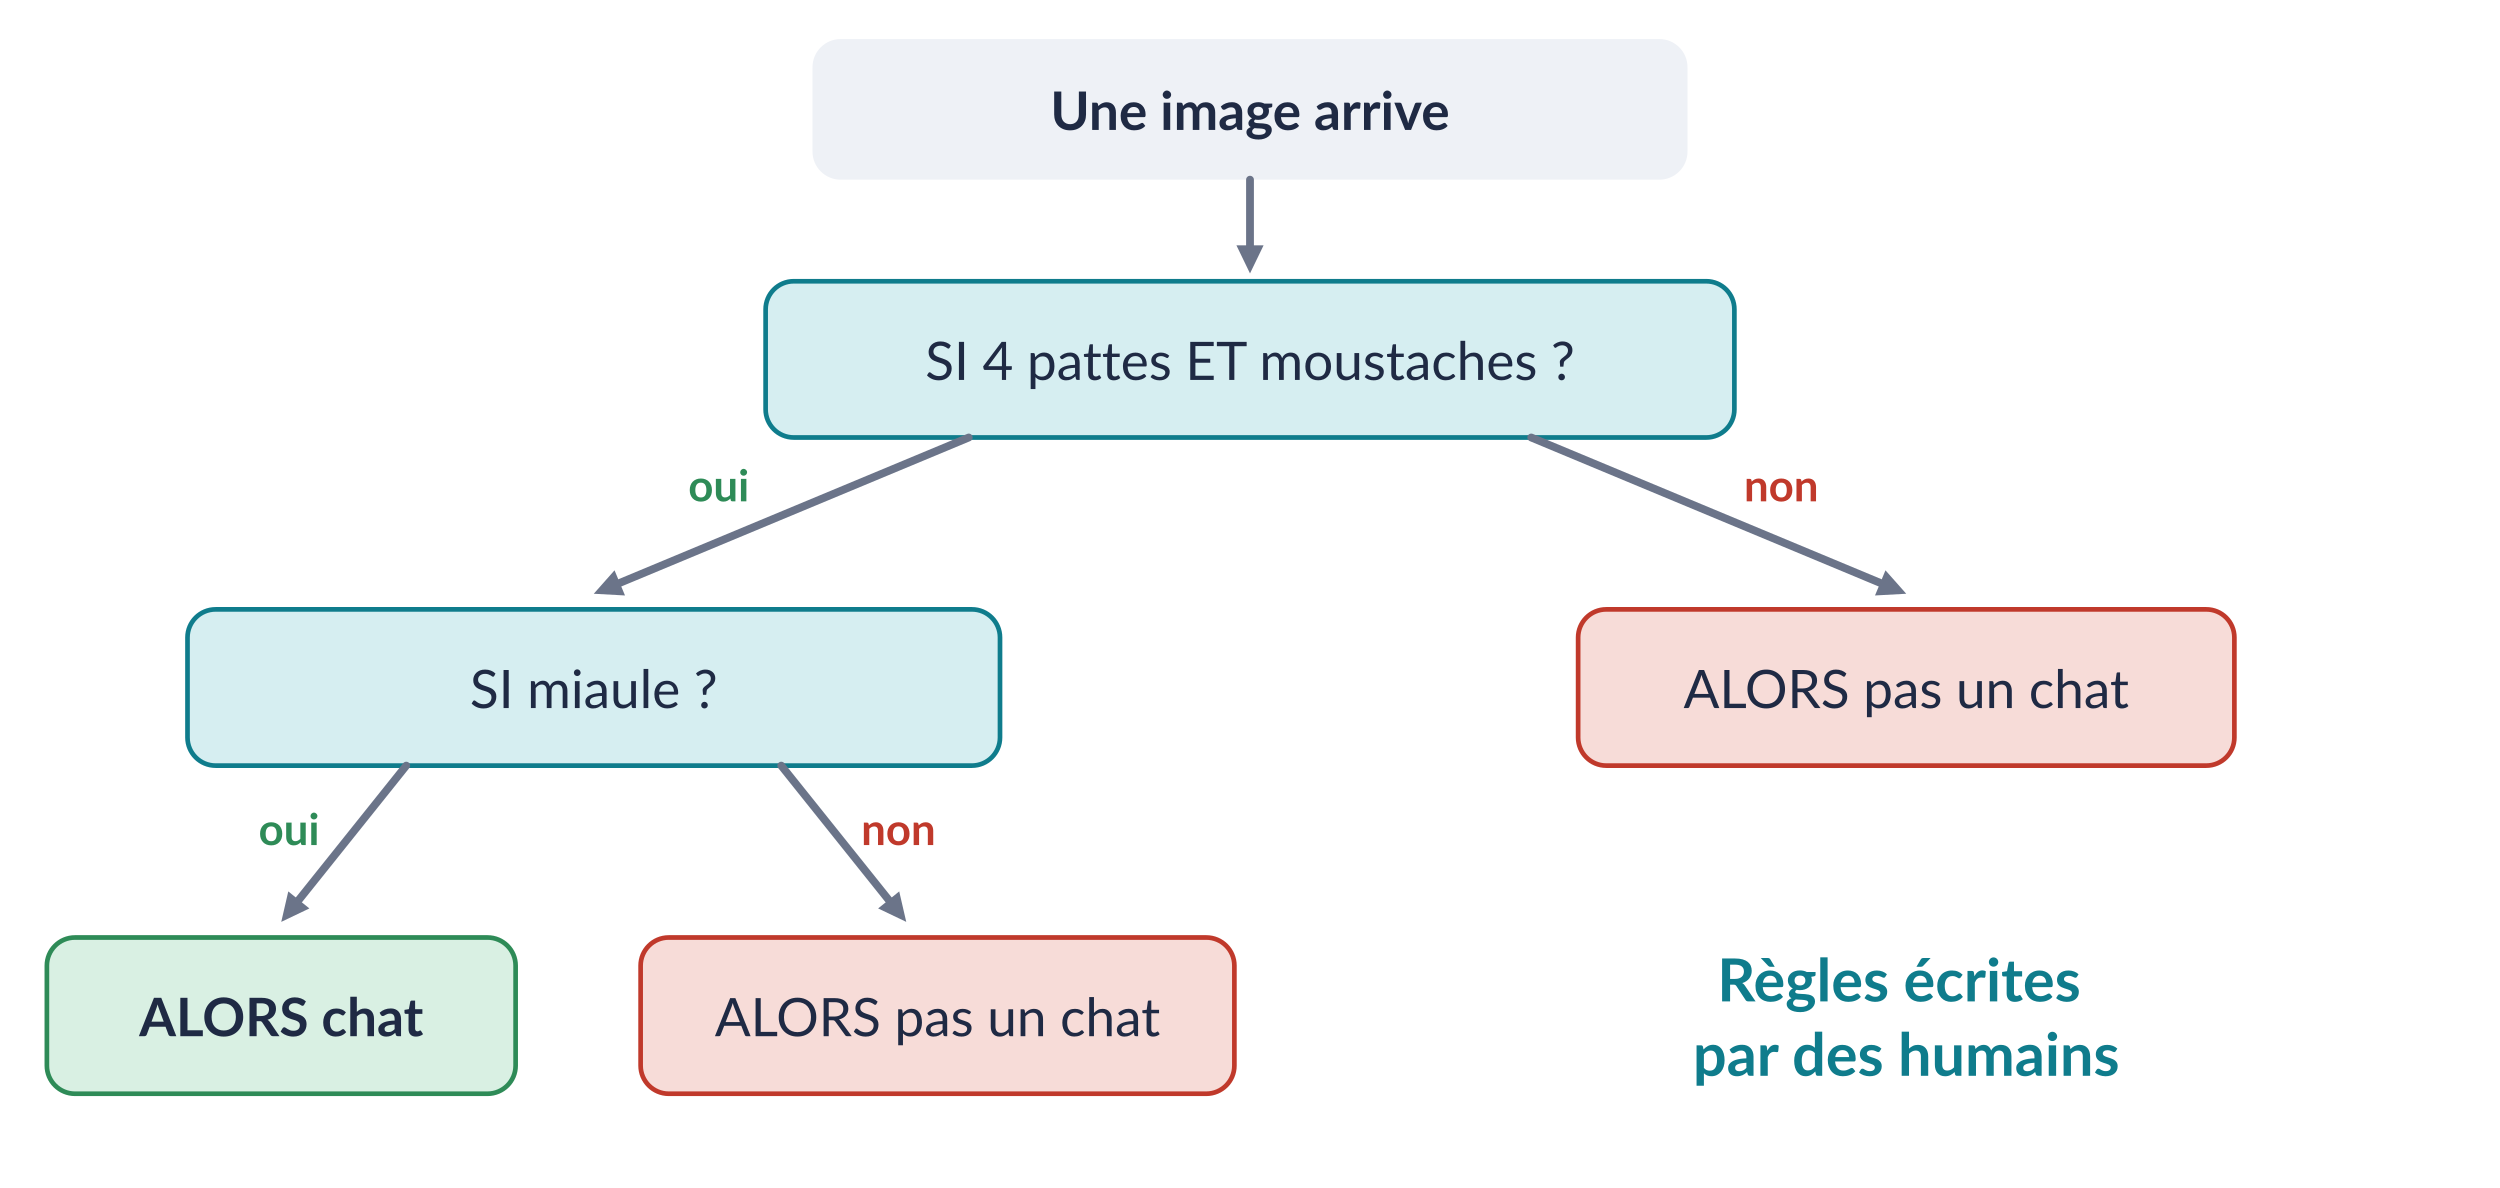
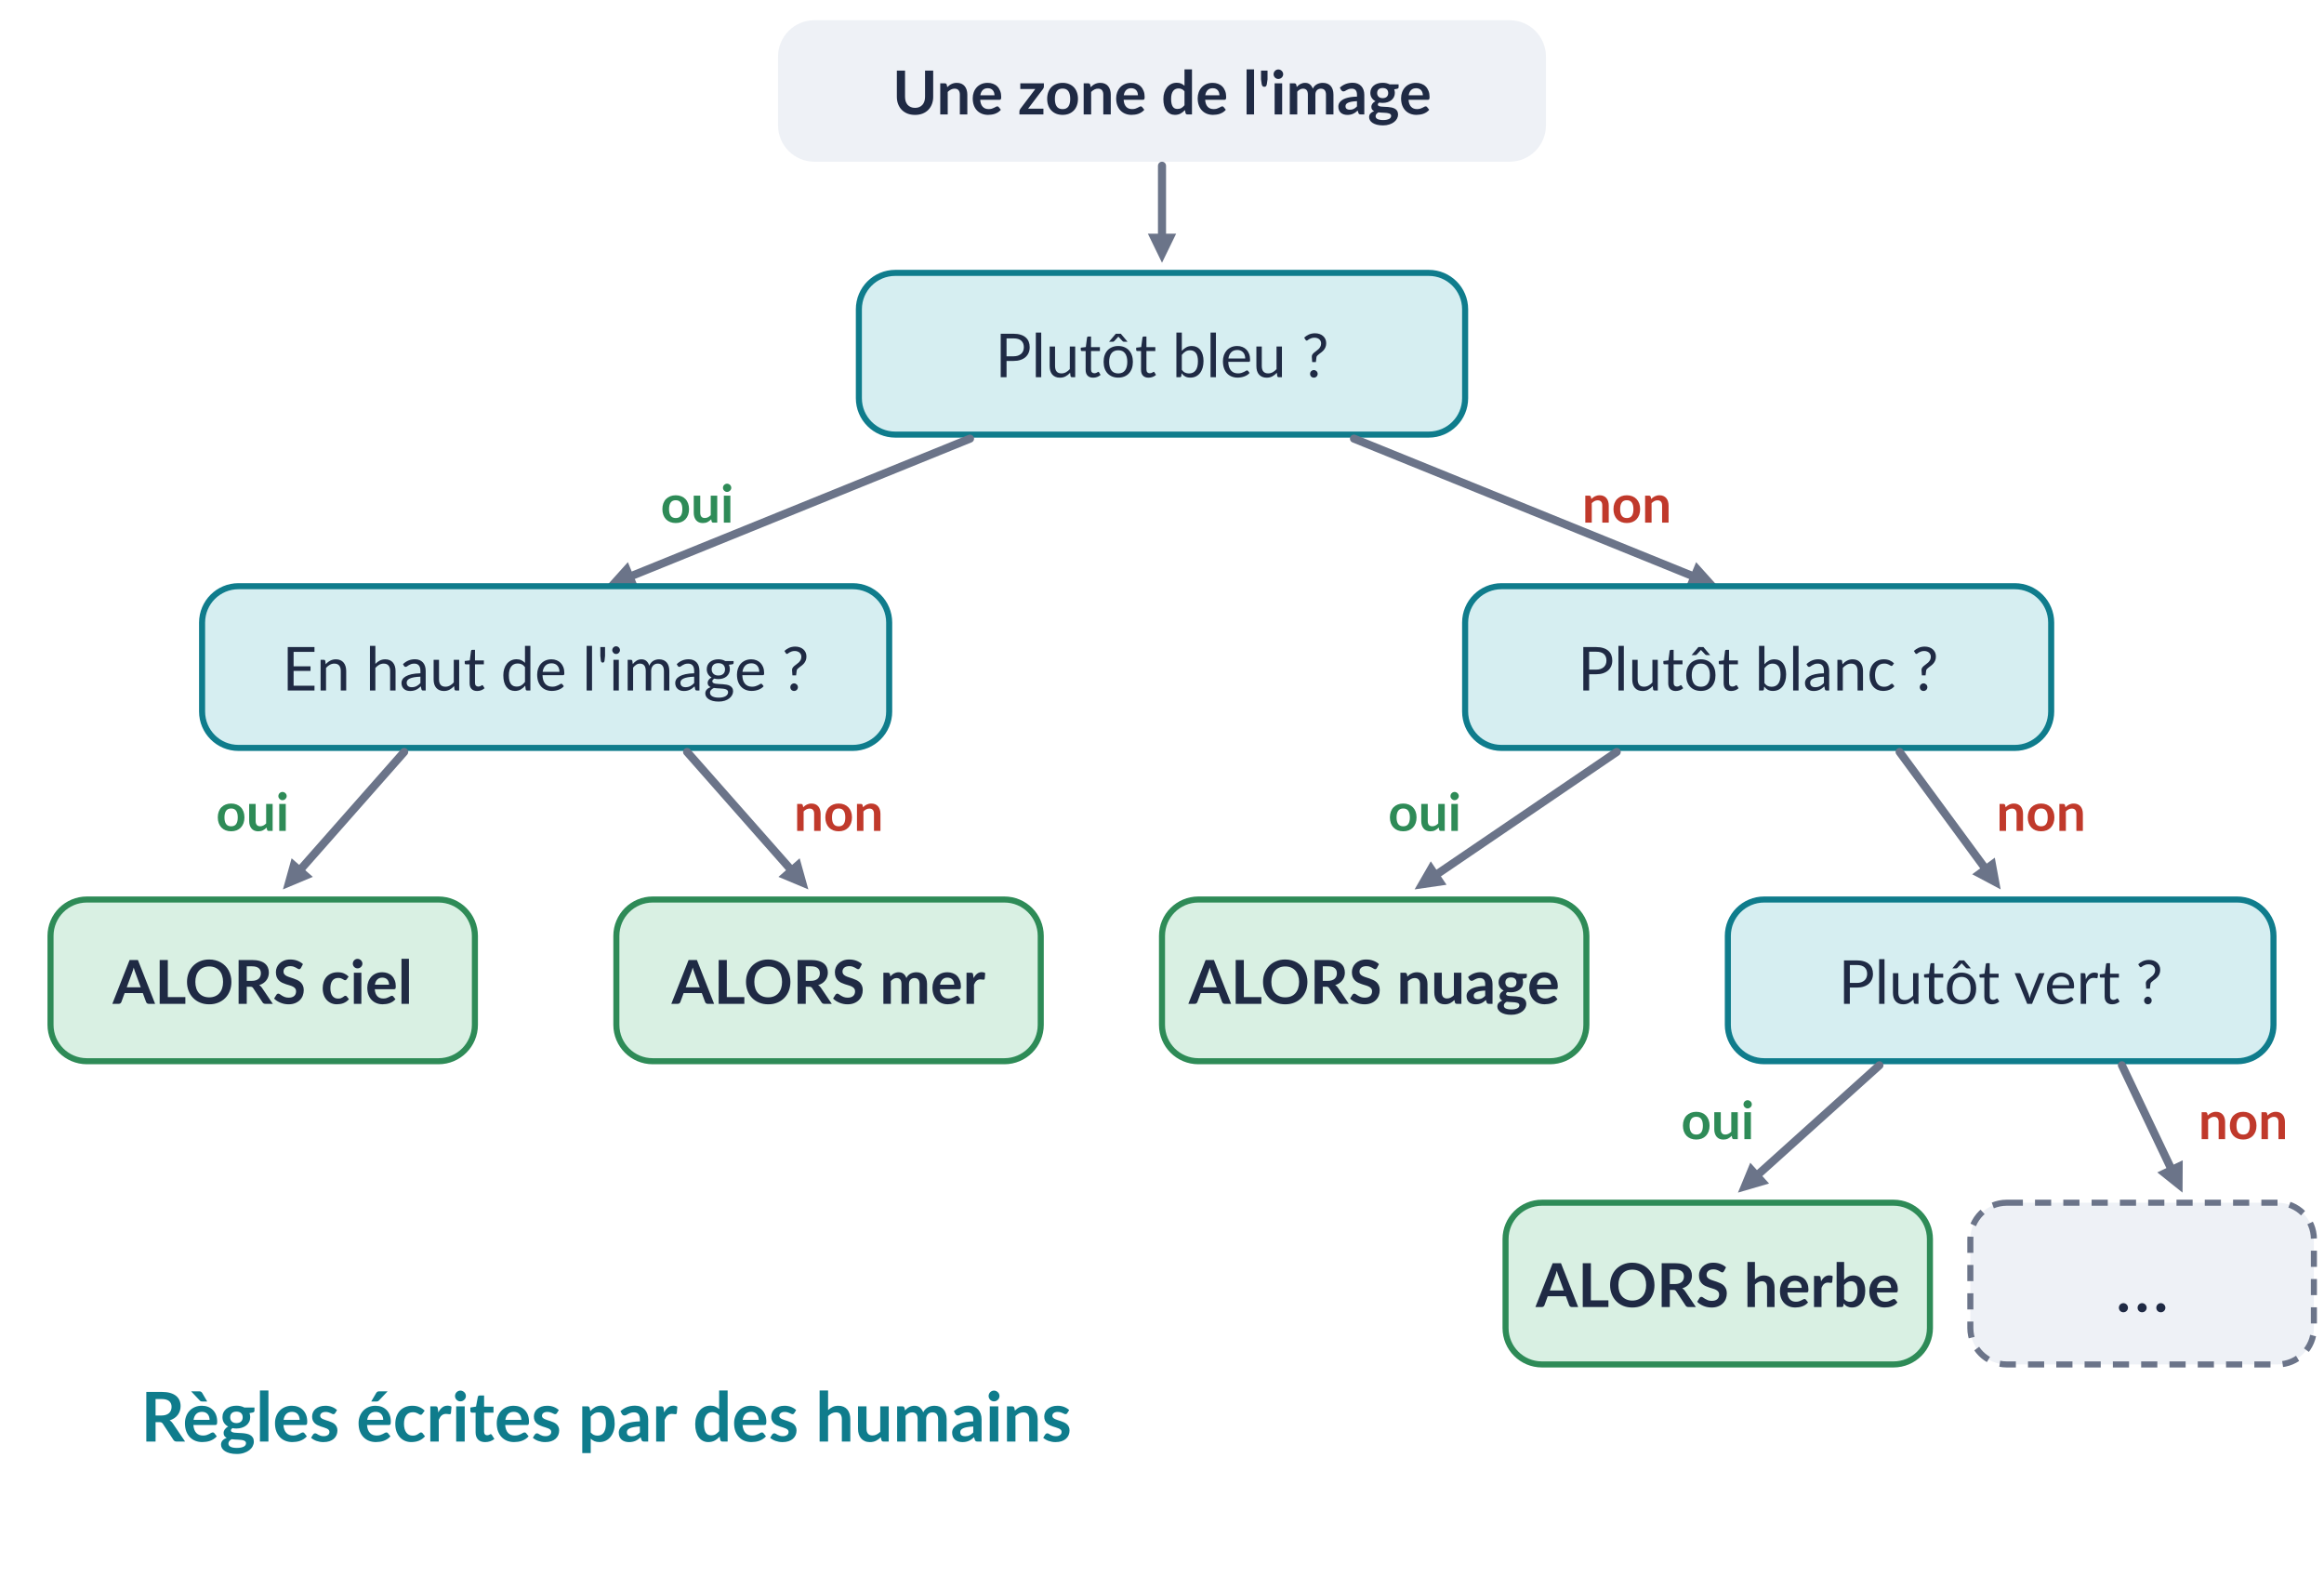
- <svg xmlns="http://www.w3.org/2000/svg" viewBox="0 0 1600 760" width="1600" height="760">
-   <rect x="520.0" y="25.0" width="560" height="90" rx="18" fill="#eef1f6" opacity="1" />
-   <text font-family="Lato, 'Noto Sans', 'Helvetica Neue', Arial, sans-serif" font-size="34" fill="#1f2a44" font-weight="bold" text-anchor="middle" dominant-baseline="central" style="">
-     <tspan x="800.0" y="70.0">Une image arrive</tspan>
+ <svg xmlns="http://www.w3.org/2000/svg" viewBox="0 0 1150 780" width="1150" height="780">
+   <rect x="385.0" y="10.0" width="380" height="70" rx="18" fill="#eef1f6" opacity="1" />
+   <text font-family="Lato, 'Noto Sans', 'Helvetica Neue', Arial, sans-serif" font-size="30" fill="#1f2a44" font-weight="bold" text-anchor="middle" dominant-baseline="central" style="">
+     <tspan x="575.0" y="45.0">Une zone de l'image</tspan>
  </text>
-   <line x1="800" y1="115" x2="800.0" y2="159.0" stroke="#6b7489" stroke-width="5" stroke-linecap="round" opacity="1" />
-   <polygon points="800,175 791.3,157.0 808.7,157.0" fill="#6b7489" opacity="1" />
-   <rect x="490.0" y="180.0" width="620" height="100" rx="18" fill="#d6eef1" stroke="#0f7c8c" stroke-width="3" opacity="1" />
-   <text font-family="Lato, 'Noto Sans', 'Helvetica Neue', Arial, sans-serif" font-size="34" fill="#1f2a44" font-weight="normal" text-anchor="middle" dominant-baseline="central" style="">
-     <tspan x="800.0" y="230.0">SI 4 pattes ET moustaches ?</tspan>
+   <line x1="575" y1="82" x2="575.0" y2="117.2" stroke="#6b7489" stroke-width="4" stroke-linecap="round" opacity="1" />
+   <polygon points="575,130 568.0,115.6 582.0,115.6" fill="#6b7489" opacity="1" />
+   <rect x="425.0" y="135.0" width="300" height="80" rx="18" fill="#d6eef1" stroke="#0f7c8c" stroke-width="3" opacity="1" />
+   <text font-family="Lato, 'Noto Sans', 'Helvetica Neue', Arial, sans-serif" font-size="30" fill="#1f2a44" font-weight="normal" text-anchor="middle" dominant-baseline="central" style="">
+     <tspan x="575.0" y="175.0">Plutôt bleu ?</tspan>
  </text>
-   <line x1="620" y1="280" x2="394.769" y2="373.846" stroke="#6b7489" stroke-width="5" stroke-linecap="round" opacity="1" />
-   <polygon points="380,380 393.3,365.0 400.0,381.1" fill="#6b7489" opacity="1" />
-   <text font-family="Lato, 'Noto Sans', 'Helvetica Neue', Arial, sans-serif" font-size="28" fill="#2e8b57" font-weight="bold" text-anchor="middle" dominant-baseline="central" style="">
-     <tspan x="460" y="310.0">oui</tspan>
+   <line x1="480" y1="217" x2="311.862" y2="285.189" stroke="#6b7489" stroke-width="4" stroke-linecap="round" opacity="1" />
+   <polygon points="300,290 310.7,278.1 316.0,291.0" fill="#6b7489" opacity="1" />
+   <text font-family="Lato, 'Noto Sans', 'Helvetica Neue', Arial, sans-serif" font-size="26" fill="#2e8b57" font-weight="bold" text-anchor="middle" dominant-baseline="central" style="">
+     <tspan x="345.0" y="248.5">oui</tspan>
  </text>
-   <line x1="980" y1="280" x2="1205.231" y2="373.846" stroke="#6b7489" stroke-width="5" stroke-linecap="round" opacity="1" />
-   <polygon points="1220,380 1200.0,381.1 1206.7,365.0" fill="#6b7489" opacity="1" />
-   <text font-family="Lato, 'Noto Sans', 'Helvetica Neue', Arial, sans-serif" font-size="28" fill="#c0392b" font-weight="bold" text-anchor="middle" dominant-baseline="central" style="">
-     <tspan x="1140" y="310.0">non</tspan>
+   <line x1="670" y1="217" x2="838.138" y2="285.189" stroke="#6b7489" stroke-width="4" stroke-linecap="round" opacity="1" />
+   <polygon points="850,290 834.0,291.0 839.3,278.1" fill="#6b7489" opacity="1" />
+   <text font-family="Lato, 'Noto Sans', 'Helvetica Neue', Arial, sans-serif" font-size="26" fill="#c0392b" font-weight="bold" text-anchor="middle" dominant-baseline="central" style="">
+     <tspan x="805.0" y="248.5">non</tspan>
  </text>
-   <rect x="120.0" y="390.0" width="520" height="100" rx="18" fill="#d6eef1" stroke="#0f7c8c" stroke-width="3" opacity="1" />
-   <text font-family="Lato, 'Noto Sans', 'Helvetica Neue', Arial, sans-serif" font-size="34" fill="#1f2a44" font-weight="normal" text-anchor="middle" dominant-baseline="central" style="">
-     <tspan x="380.0" y="440.0">SI miaule ?</tspan>
+   <rect x="100.0" y="290.0" width="340" height="80" rx="18" fill="#d6eef1" stroke="#0f7c8c" stroke-width="3" opacity="1" />
+   <text font-family="Lato, 'Noto Sans', 'Helvetica Neue', Arial, sans-serif" font-size="30" fill="#1f2a44" font-weight="normal" text-anchor="middle" dominant-baseline="central" style="">
+     <tspan x="270.0" y="330.0">En haut de l'image ?</tspan>
  </text>
-   <rect x="1010.0" y="390.0" width="420" height="100" rx="18" fill="#f7dcd8" stroke="#c0392b" stroke-width="3" opacity="1" />
-   <text font-family="Lato, 'Noto Sans', 'Helvetica Neue', Arial, sans-serif" font-size="34" fill="#1f2a44" font-weight="normal" text-anchor="middle" dominant-baseline="central" style="">
-     <tspan x="1220.0" y="440.0">ALORS pas un chat</tspan>
+   <rect x="725.0" y="290.0" width="290" height="80" rx="18" fill="#d6eef1" stroke="#0f7c8c" stroke-width="3" opacity="1" />
+   <text font-family="Lato, 'Noto Sans', 'Helvetica Neue', Arial, sans-serif" font-size="30" fill="#1f2a44" font-weight="normal" text-anchor="middle" dominant-baseline="central" style="">
+     <tspan x="870.0" y="330.0">Plutôt blanc ?</tspan>
  </text>
-   <line x1="260" y1="490" x2="189.995" y2="577.506" stroke="#6b7489" stroke-width="5" stroke-linecap="round" opacity="1" />
-   <polygon points="180,590 184.5,570.5 198.0,581.4" fill="#6b7489" opacity="1" />
-   <text font-family="Lato, 'Noto Sans', 'Helvetica Neue', Arial, sans-serif" font-size="28" fill="#2e8b57" font-weight="bold" text-anchor="middle" dominant-baseline="central" style="">
-     <tspan x="185" y="530.0">oui</tspan>
+   <line x1="200" y1="372" x2="148.469" y2="430.402" stroke="#6b7489" stroke-width="4" stroke-linecap="round" opacity="1" />
+   <polygon points="140,440 144.3,424.6 154.8,433.8" fill="#6b7489" opacity="1" />
+   <text font-family="Lato, 'Noto Sans', 'Helvetica Neue', Arial, sans-serif" font-size="26" fill="#2e8b57" font-weight="bold" text-anchor="middle" dominant-baseline="central" style="">
+     <tspan x="125.0" y="401.0">oui</tspan>
  </text>
-   <line x1="500" y1="490" x2="570.005" y2="577.506" stroke="#6b7489" stroke-width="5" stroke-linecap="round" opacity="1" />
-   <polygon points="580,590 562.0,581.4 575.5,570.5" fill="#6b7489" opacity="1" />
-   <text font-family="Lato, 'Noto Sans', 'Helvetica Neue', Arial, sans-serif" font-size="28" fill="#c0392b" font-weight="bold" text-anchor="middle" dominant-baseline="central" style="">
-     <tspan x="575" y="530.0">non</tspan>
+   <line x1="340" y1="372" x2="391.531" y2="430.402" stroke="#6b7489" stroke-width="4" stroke-linecap="round" opacity="1" />
+   <polygon points="400,440 385.2,433.8 395.7,424.6" fill="#6b7489" opacity="1" />
+   <text font-family="Lato, 'Noto Sans', 'Helvetica Neue', Arial, sans-serif" font-size="26" fill="#c0392b" font-weight="bold" text-anchor="middle" dominant-baseline="central" style="">
+     <tspan x="415.0" y="401.0">non</tspan>
  </text>
-   <rect x="30.0" y="600.0" width="300" height="100" rx="18" fill="#d9f0e3" stroke="#2e8b57" stroke-width="3" opacity="1" />
-   <text font-family="Lato, 'Noto Sans', 'Helvetica Neue', Arial, sans-serif" font-size="34" fill="#1f2a44" font-weight="bold" text-anchor="middle" dominant-baseline="central" style="">
-     <tspan x="180.0" y="650.0">ALORS chat</tspan>
+   <rect x="25.0" y="445.0" width="210" height="80" rx="18" fill="#d9f0e3" stroke="#2e8b57" stroke-width="3" opacity="1" />
+   <text font-family="Lato, 'Noto Sans', 'Helvetica Neue', Arial, sans-serif" font-size="30" fill="#1f2a44" font-weight="bold" text-anchor="middle" dominant-baseline="central" style="">
+     <tspan x="130.0" y="485.0">ALORS ciel</tspan>
  </text>
-   <rect x="410.0" y="600.0" width="380" height="100" rx="18" fill="#f7dcd8" stroke="#c0392b" stroke-width="3" opacity="1" />
-   <text font-family="Lato, 'Noto Sans', 'Helvetica Neue', Arial, sans-serif" font-size="34" fill="#1f2a44" font-weight="normal" text-anchor="middle" dominant-baseline="central" style="">
-     <tspan x="600.0" y="650.0">ALORS pas un chat</tspan>
+   <rect x="305.0" y="445.0" width="210" height="80" rx="18" fill="#d9f0e3" stroke="#2e8b57" stroke-width="3" opacity="1" />
+   <text font-family="Lato, 'Noto Sans', 'Helvetica Neue', Arial, sans-serif" font-size="30" fill="#1f2a44" font-weight="bold" text-anchor="middle" dominant-baseline="central" style="">
+     <tspan x="410.0" y="485.0">ALORS mer</tspan>
  </text>
-   <text font-family="Lato, 'Noto Sans', 'Helvetica Neue', Arial, sans-serif" font-size="38" fill="#0f7c8c" font-weight="bold" text-anchor="middle" dominant-baseline="central" style="">
-     <tspan x="1220" y="626.2">Règles écrites</tspan>
-     <tspan x="1220" y="673.8">par des humains</tspan>
+   <line x1="800" y1="372" x2="710.585" y2="432.802" stroke="#6b7489" stroke-width="4" stroke-linecap="round" opacity="1" />
+   <polygon points="700,440 708.0,426.1 715.8,437.7" fill="#6b7489" opacity="1" />
+   <text font-family="Lato, 'Noto Sans', 'Helvetica Neue', Arial, sans-serif" font-size="26" fill="#2e8b57" font-weight="bold" text-anchor="middle" dominant-baseline="central" style="">
+     <tspan x="705.0" y="401.0">oui</tspan>
+   </text>
+   <line x1="940" y1="372" x2="982.417" y2="429.688" stroke="#6b7489" stroke-width="4" stroke-linecap="round" opacity="1" />
+   <polygon points="990,440 975.9,432.5 987.1,424.3" fill="#6b7489" opacity="1" />
+   <text font-family="Lato, 'Noto Sans', 'Helvetica Neue', Arial, sans-serif" font-size="26" fill="#c0392b" font-weight="bold" text-anchor="middle" dominant-baseline="central" style="">
+     <tspan x="1010.0" y="401.0">non</tspan>
+   </text>
+   <rect x="575.0" y="445.0" width="210" height="80" rx="18" fill="#d9f0e3" stroke="#2e8b57" stroke-width="3" opacity="1" />
+   <text font-family="Lato, 'Noto Sans', 'Helvetica Neue', Arial, sans-serif" font-size="30" fill="#1f2a44" font-weight="bold" text-anchor="middle" dominant-baseline="central" style="">
+     <tspan x="680.0" y="485.0">ALORS nuage</tspan>
+   </text>
+   <rect x="855.0" y="445.0" width="270" height="80" rx="18" fill="#d6eef1" stroke="#0f7c8c" stroke-width="3" opacity="1" />
+   <text font-family="Lato, 'Noto Sans', 'Helvetica Neue', Arial, sans-serif" font-size="30" fill="#1f2a44" font-weight="normal" text-anchor="middle" dominant-baseline="central" style="">
+     <tspan x="990.0" y="485.0">Plutôt vert ?</tspan>
+   </text>
+   <line x1="930" y1="527" x2="869.514" y2="581.437" stroke="#6b7489" stroke-width="4" stroke-linecap="round" opacity="1" />
+   <polygon points="860,590 866.1,575.2 875.4,585.5" fill="#6b7489" opacity="1" />
+   <text font-family="Lato, 'Noto Sans', 'Helvetica Neue', Arial, sans-serif" font-size="26" fill="#2e8b57" font-weight="bold" text-anchor="middle" dominant-baseline="central" style="">
+     <tspan x="850.0" y="553.5">oui</tspan>
+   </text>
+   <line x1="1050" y1="527" x2="1074.497" y2="578.443" stroke="#6b7489" stroke-width="4" stroke-linecap="round" opacity="1" />
+   <polygon points="1080,590 1067.5,580.0 1080.1,574.0" fill="#6b7489" opacity="1" />
+   <text font-family="Lato, 'Noto Sans', 'Helvetica Neue', Arial, sans-serif" font-size="26" fill="#c0392b" font-weight="bold" text-anchor="middle" dominant-baseline="central" style="">
+     <tspan x="1110.0" y="553.5">non</tspan>
+   </text>
+   <rect x="745.0" y="595.0" width="210" height="80" rx="18" fill="#d9f0e3" stroke="#2e8b57" stroke-width="3" opacity="1" />
+   <text font-family="Lato, 'Noto Sans', 'Helvetica Neue', Arial, sans-serif" font-size="30" fill="#1f2a44" font-weight="bold" text-anchor="middle" dominant-baseline="central" style="">
+     <tspan x="850.0" y="635.0">ALORS herbe</tspan>
+   </text>
+   <rect x="975.0" y="595.0" width="170" height="80" rx="18" fill="#eef1f6" stroke="#6b7489" stroke-width="3" stroke-dasharray="8 6" opacity="1" />
+   <text font-family="Lato, 'Noto Sans', 'Helvetica Neue', Arial, sans-serif" font-size="36" fill="#1f2a44" font-weight="normal" text-anchor="middle" dominant-baseline="central" style="">
+     <tspan x="1060.0" y="635.0">…</tspan>
+   </text>
+   <text font-family="Lato, 'Noto Sans', 'Helvetica Neue', Arial, sans-serif" font-size="34" fill="#0f7c8c" font-weight="bold" text-anchor="middle" dominant-baseline="central" style="">
+     <tspan x="300" y="700.0">Règles écrites par des humains</tspan>
  </text>
</svg>
